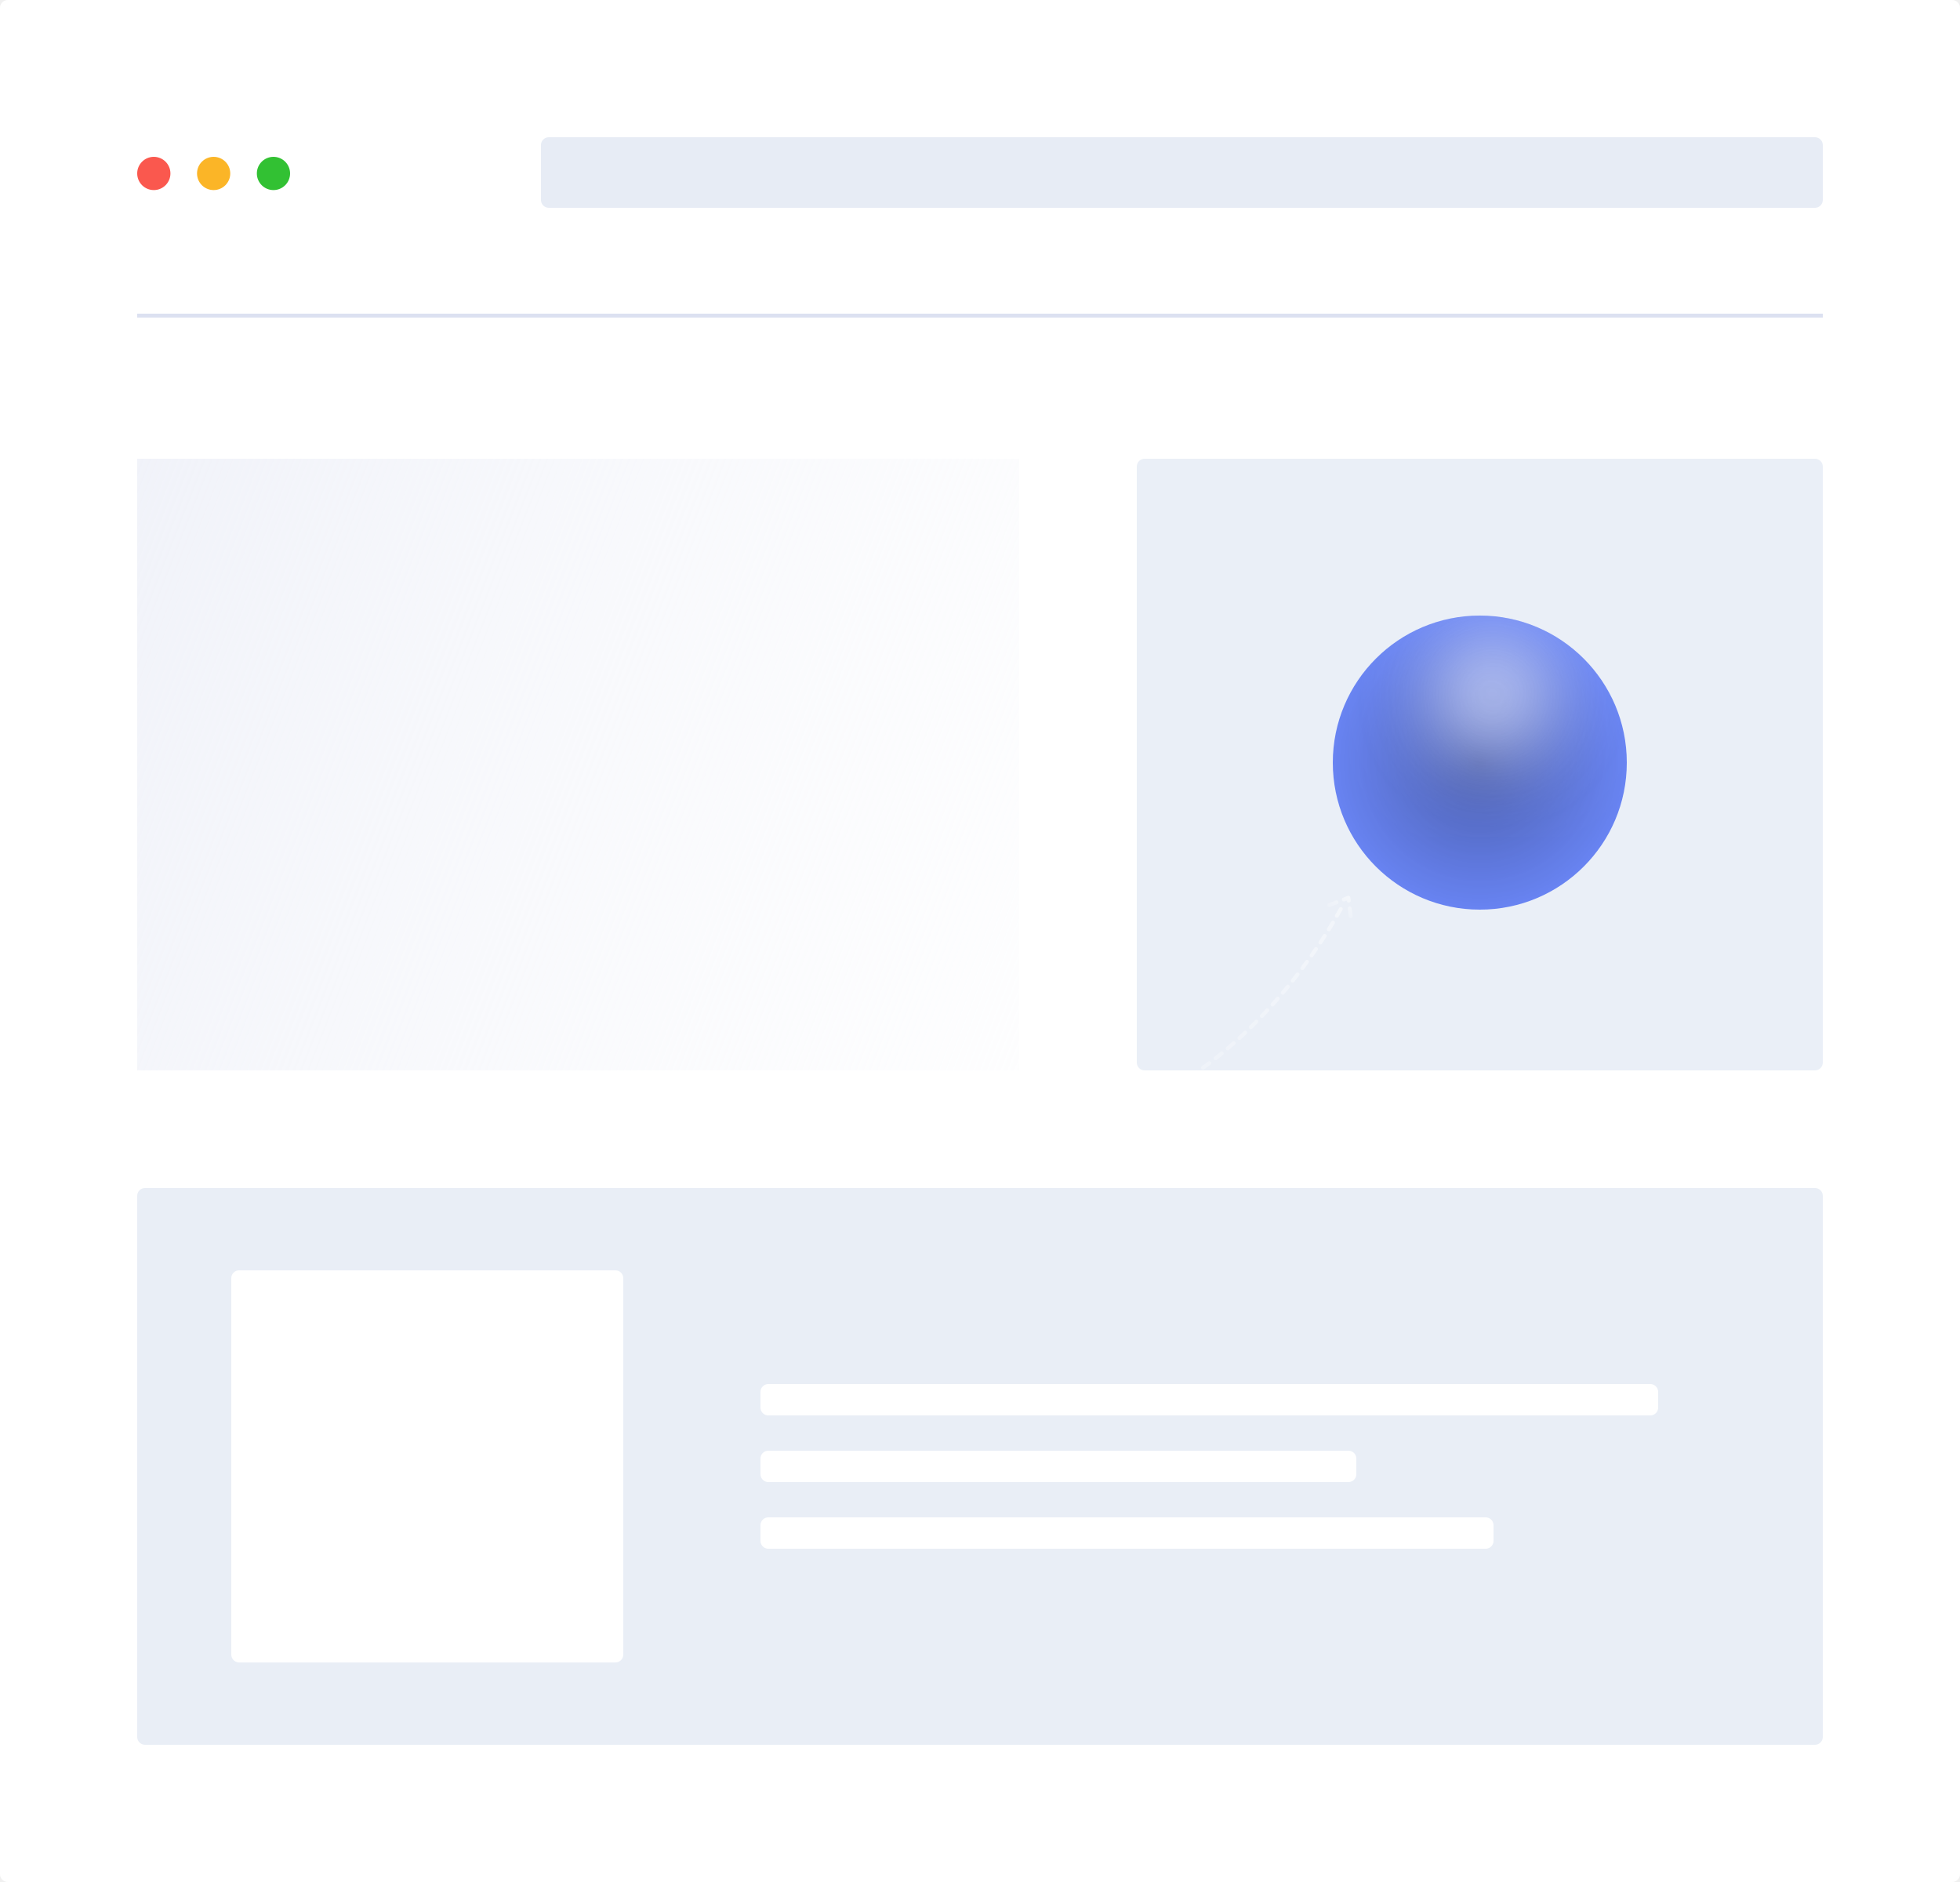
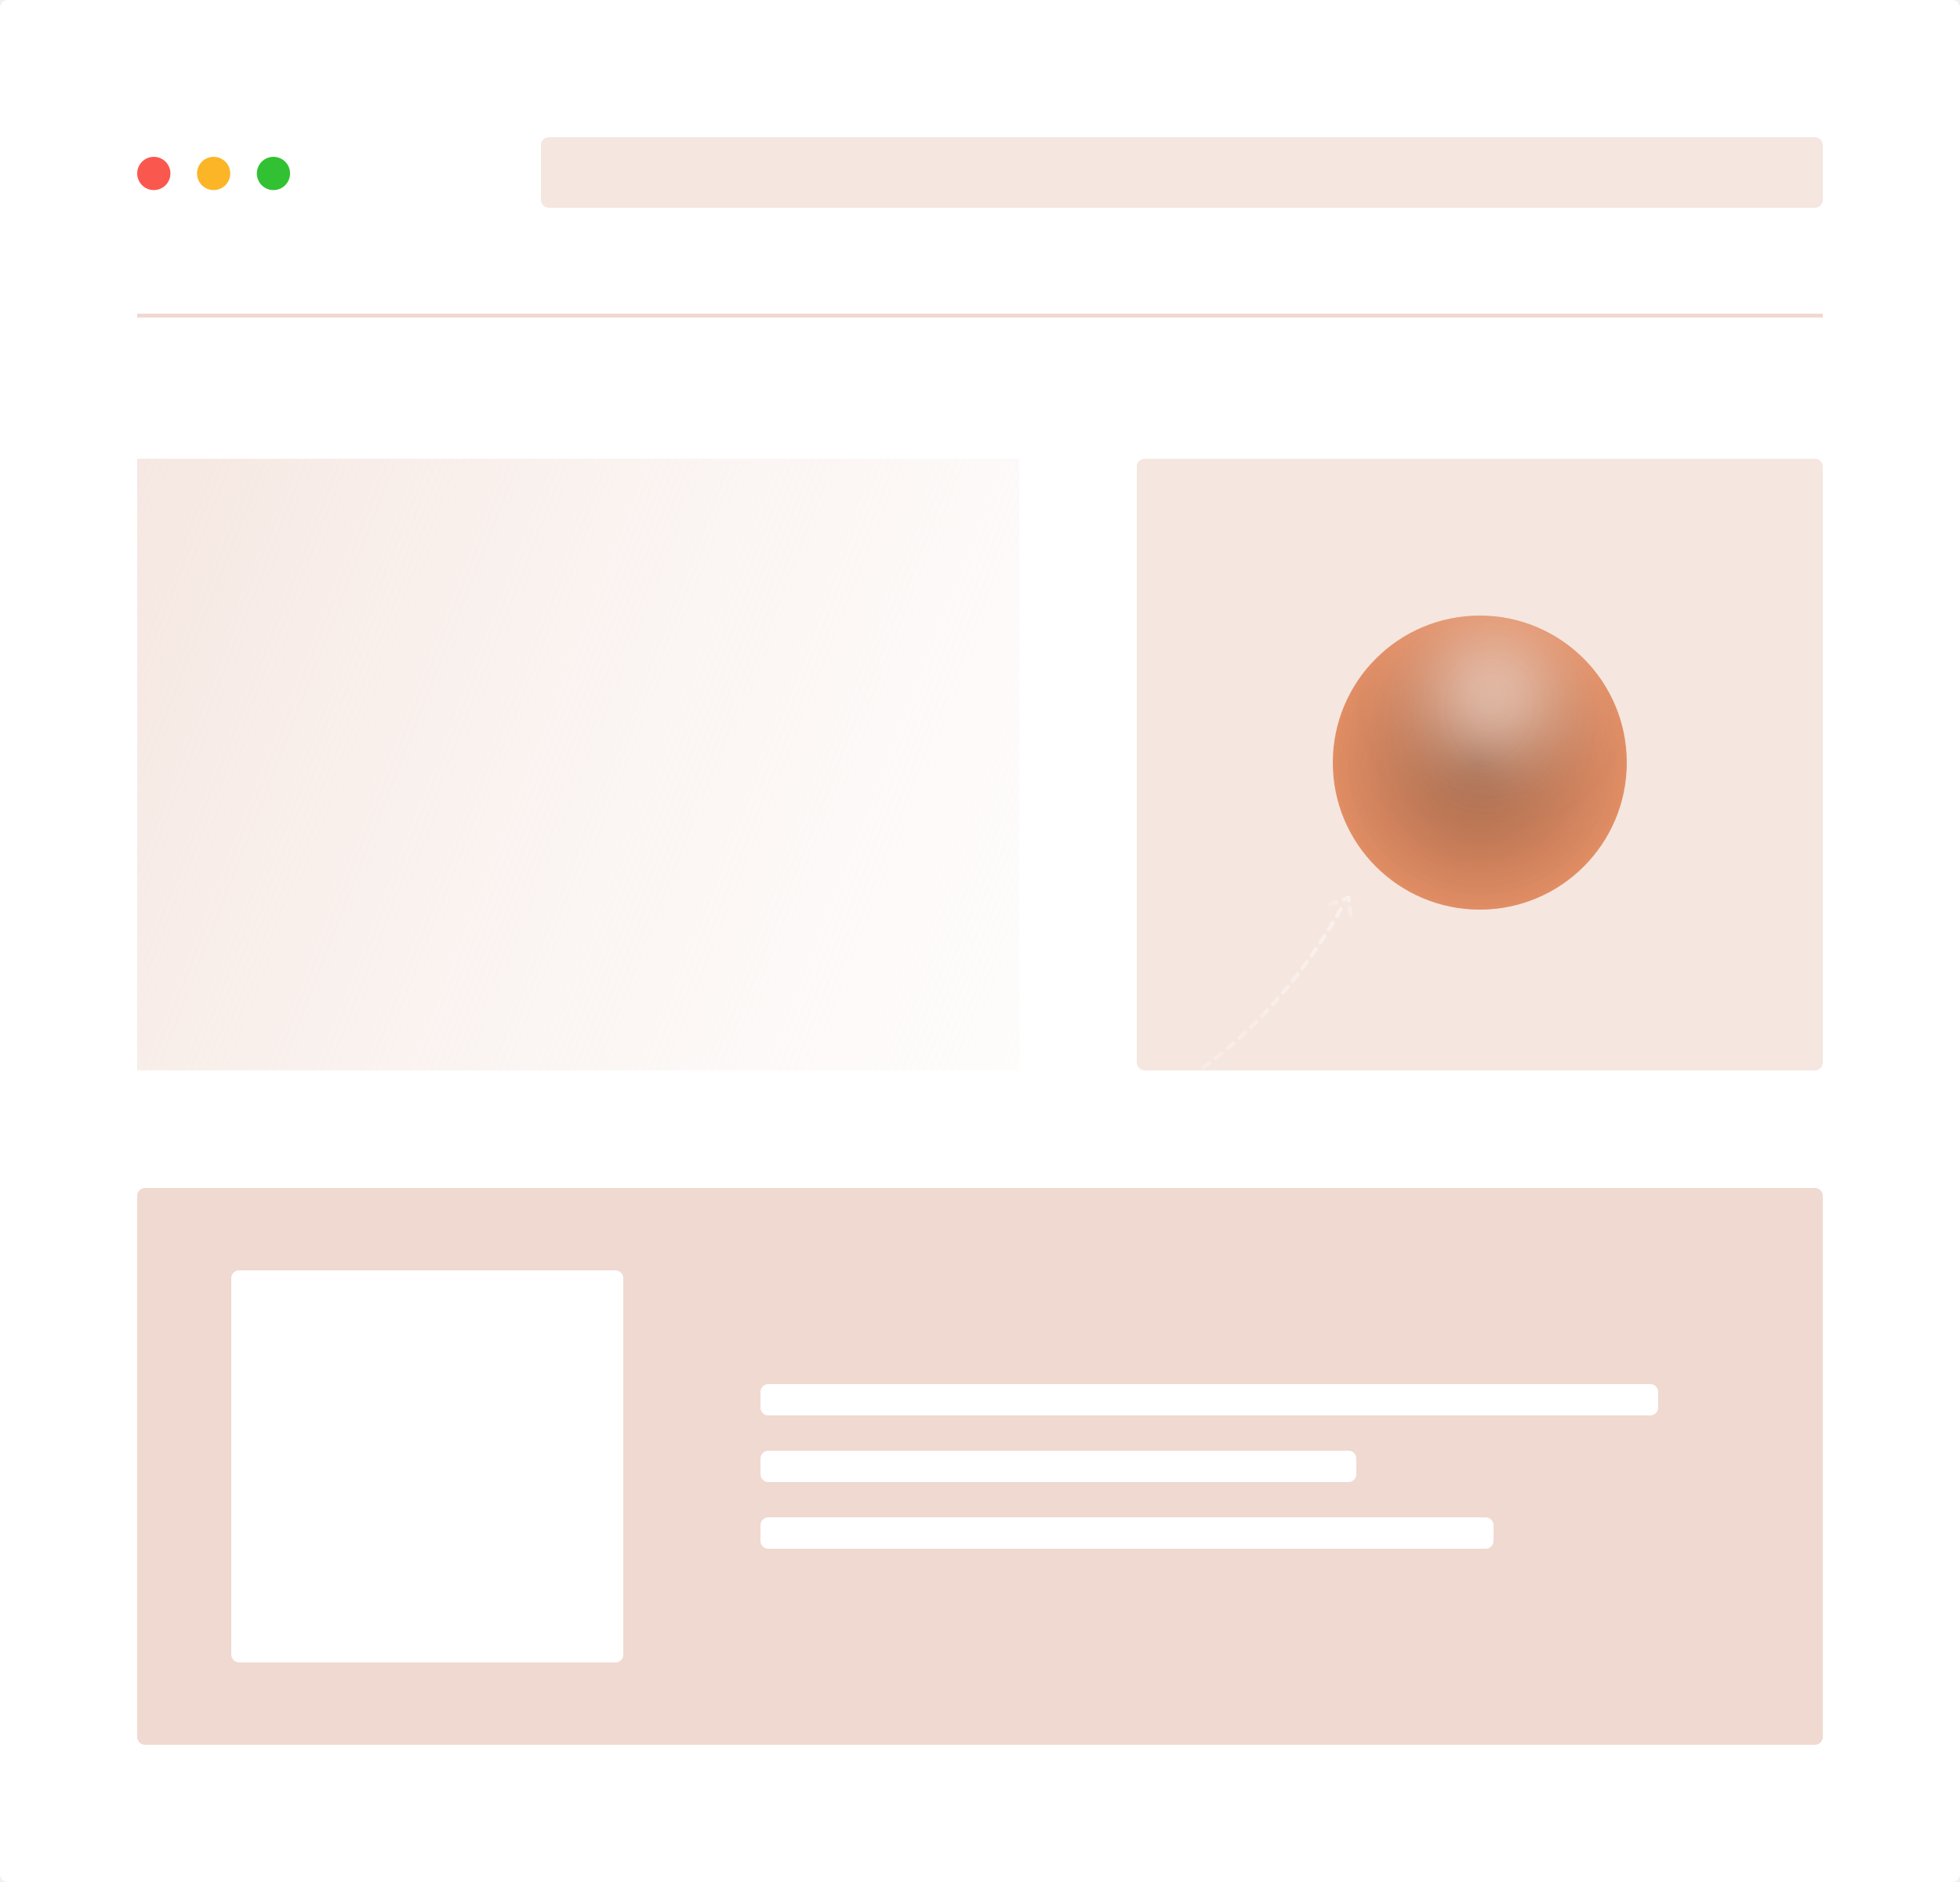
<svg xmlns="http://www.w3.org/2000/svg" width="500" height="480" viewBox="0 0 500 480" fill="none">
  <rect width="500" height="480" rx="2" fill="white" />
  <rect x="35" y="117" width="225" height="156" fill="url(#paint0_linear_1028_964)" />
-   <line x1="35" y1="80.5" x2="465" y2="80.5" stroke="#DCE1F1" />
-   <rect x="290" y="117" width="175" height="156" rx="2" fill="#EAEFF7" />
-   <rect x="35" y="303" width="430" height="142" rx="2" fill="#E9EEF6" />
+   <line x1="35" y1="80.5" x2="465" y2="80.5" stroke="#F0D9D0" />
+   <rect x="290" y="117" width="175" height="156" rx="2" fill="#F5E6E0" />
+   <rect x="35" y="303" width="430" height="142" rx="2" fill="#F0D9D0" />
  <rect x="194" y="353" width="229" height="8" rx="2" fill="white" />
  <rect x="194" y="370" width="152" height="8" rx="2" fill="white" />
  <rect x="194" y="387" width="187" height="8" rx="2" fill="white" />
  <rect x="59" y="324" width="100" height="100" rx="2" fill="white" />
-   <rect x="138" y="35" width="327" height="18" rx="2" fill="#E7ECF5" />
+   <rect x="138" y="35" width="327" height="18" rx="2" fill="#F5E6E0" />
  <circle cx="39.239" cy="44.239" r="4.239" fill="#FA584E" />
  <circle cx="54.5" cy="44.239" r="4.239" fill="#FBB527" />
  <circle cx="69.761" cy="44.239" r="4.239" fill="#32C133" />
-   <circle opacity="0.8" cx="377.5" cy="194.5" r="37.5" fill="#4A6CF7" />
+   <circle opacity="0.8" cx="377.5" cy="194.5" r="37.5" fill="#E17B47" />
  <mask id="mask0_1028_964" style="mask-type:alpha" maskUnits="userSpaceOnUse" x="340" y="157" width="75" height="75">
-     <circle opacity="0.8" cx="377.5" cy="194.5" r="37.5" fill="#4A6CF7" />
+     <circle opacity="0.8" cx="377.5" cy="194.5" r="37.5" fill="#E17B47" />
  </mask>
  <g mask="url(#mask0_1028_964)">
    <circle opacity="0.8" cx="377.5" cy="194.5" r="37.5" fill="url(#paint1_radial_1028_964)" />
    <g opacity="0.8" filter="url(#filter0_f_1028_964)">
      <circle cx="380.809" cy="176.853" r="15.441" fill="white" />
    </g>
  </g>
  <path d="M342.034 231.847C324.964 262.749 277.939 313.186 226.394 267.718" stroke="url(#paint2_linear_1028_964)" stroke-linecap="round" stroke-linejoin="round" stroke-dasharray="2 2" />
  <path d="M339.077 230.867L343.973 228.971L344.562 233.656" stroke="url(#paint3_linear_1028_964)" stroke-linecap="round" stroke-linejoin="round" stroke-dasharray="2 2" />
  <defs>
    <filter id="filter0_f_1028_964" x="344.368" y="140.412" width="72.882" height="72.883" filterUnits="userSpaceOnUse" color-interpolation-filters="sRGB">
      <feFlood flood-opacity="0" result="BackgroundImageFix" />
      <feBlend mode="normal" in="SourceGraphic" in2="BackgroundImageFix" result="shape" />
      <feGaussianBlur stdDeviation="10.5" result="effect1_foregroundBlur_1028_964" />
    </filter>
    <linearGradient id="paint0_linear_1028_964" x1="434.5" y1="210" x2="48.223" y2="58.807" gradientUnits="userSpaceOnUse">
      <stop stop-color="white" stop-opacity="0" />
-       <stop offset="1" stop-color="#F0F2F9" />
+       <stop offset="1" stop-color="#F5E6E0" />
    </linearGradient>
    <radialGradient id="paint1_radial_1028_964" cx="0" cy="0" r="1" gradientUnits="userSpaceOnUse" gradientTransform="translate(377.5 194.5) rotate(90) scale(40.2574)">
      <stop stop-opacity="0.47" />
      <stop offset="1" stop-opacity="0" />
    </radialGradient>
    <linearGradient id="paint2_linear_1028_964" x1="358.554" y1="226.723" x2="242.956" y2="282.349" gradientUnits="userSpaceOnUse">
      <stop stop-color="white" stop-opacity="0.48" />
      <stop offset="1" stop-color="white" stop-opacity="0" />
    </linearGradient>
    <linearGradient id="paint3_linear_1028_964" x1="343.992" y1="228.548" x2="340.23" y2="234.571" gradientUnits="userSpaceOnUse">
      <stop stop-color="white" stop-opacity="0.48" />
      <stop offset="1" stop-color="white" stop-opacity="0" />
    </linearGradient>
  </defs>
</svg>
